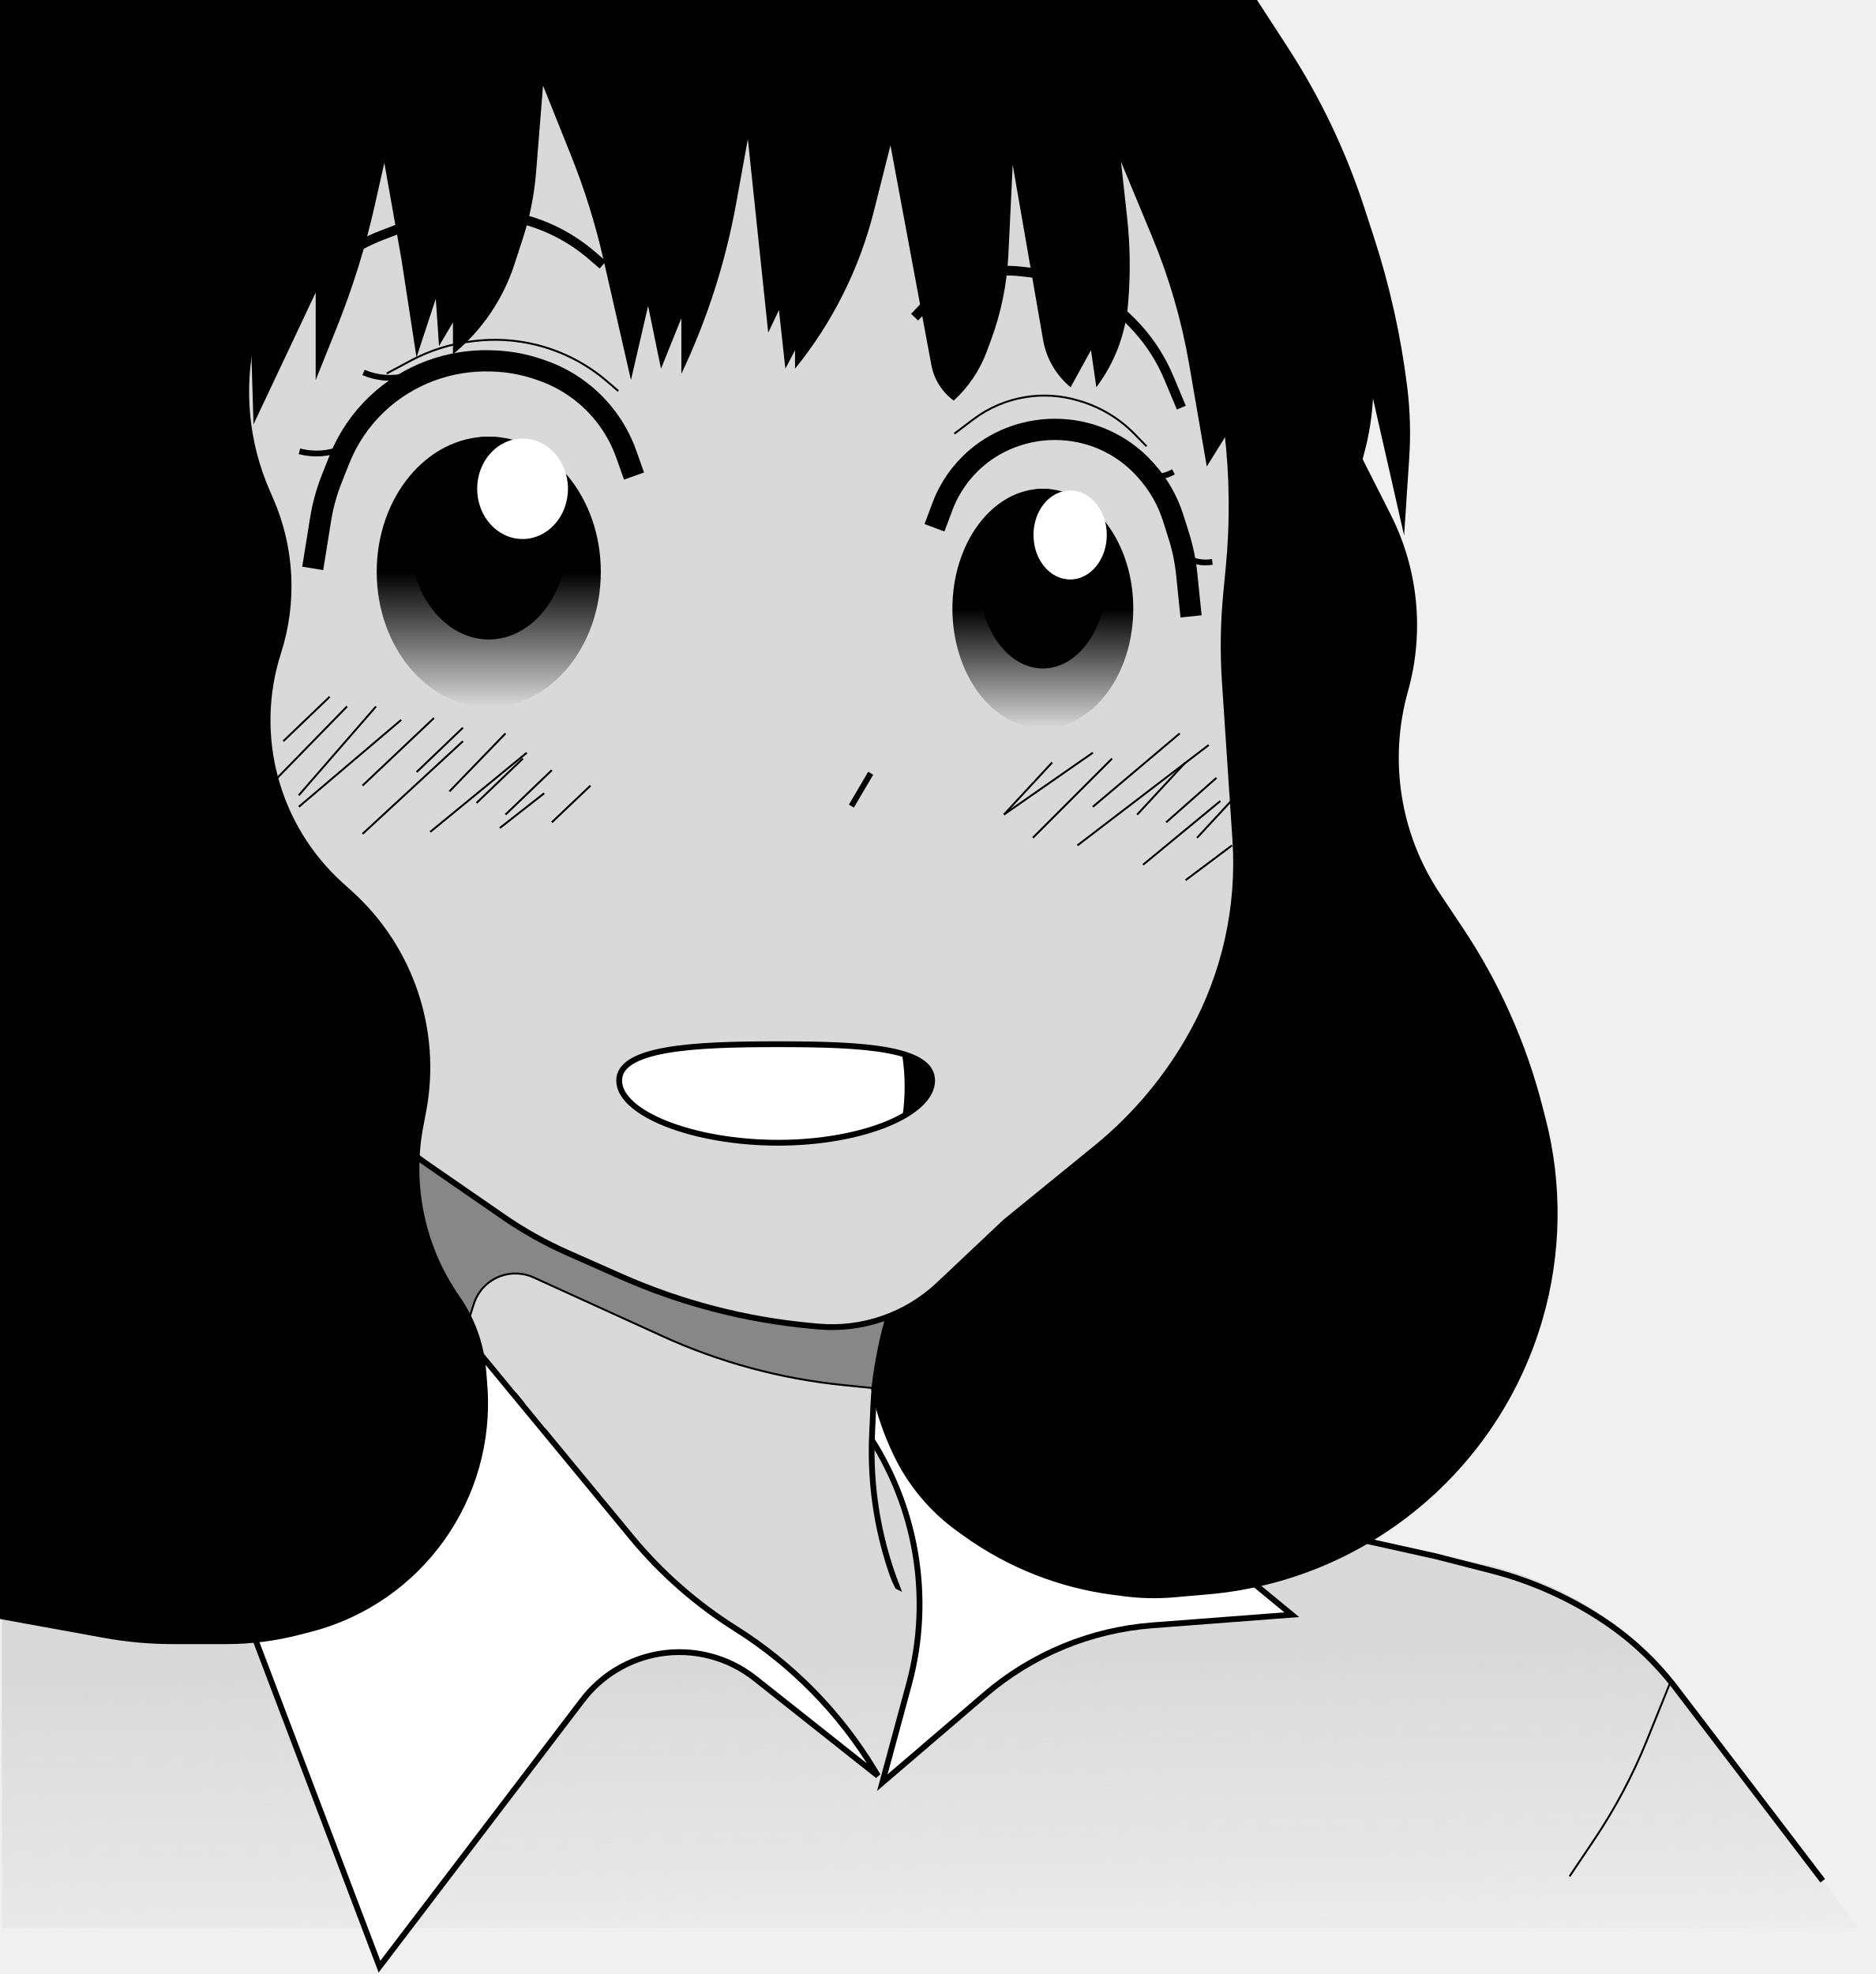
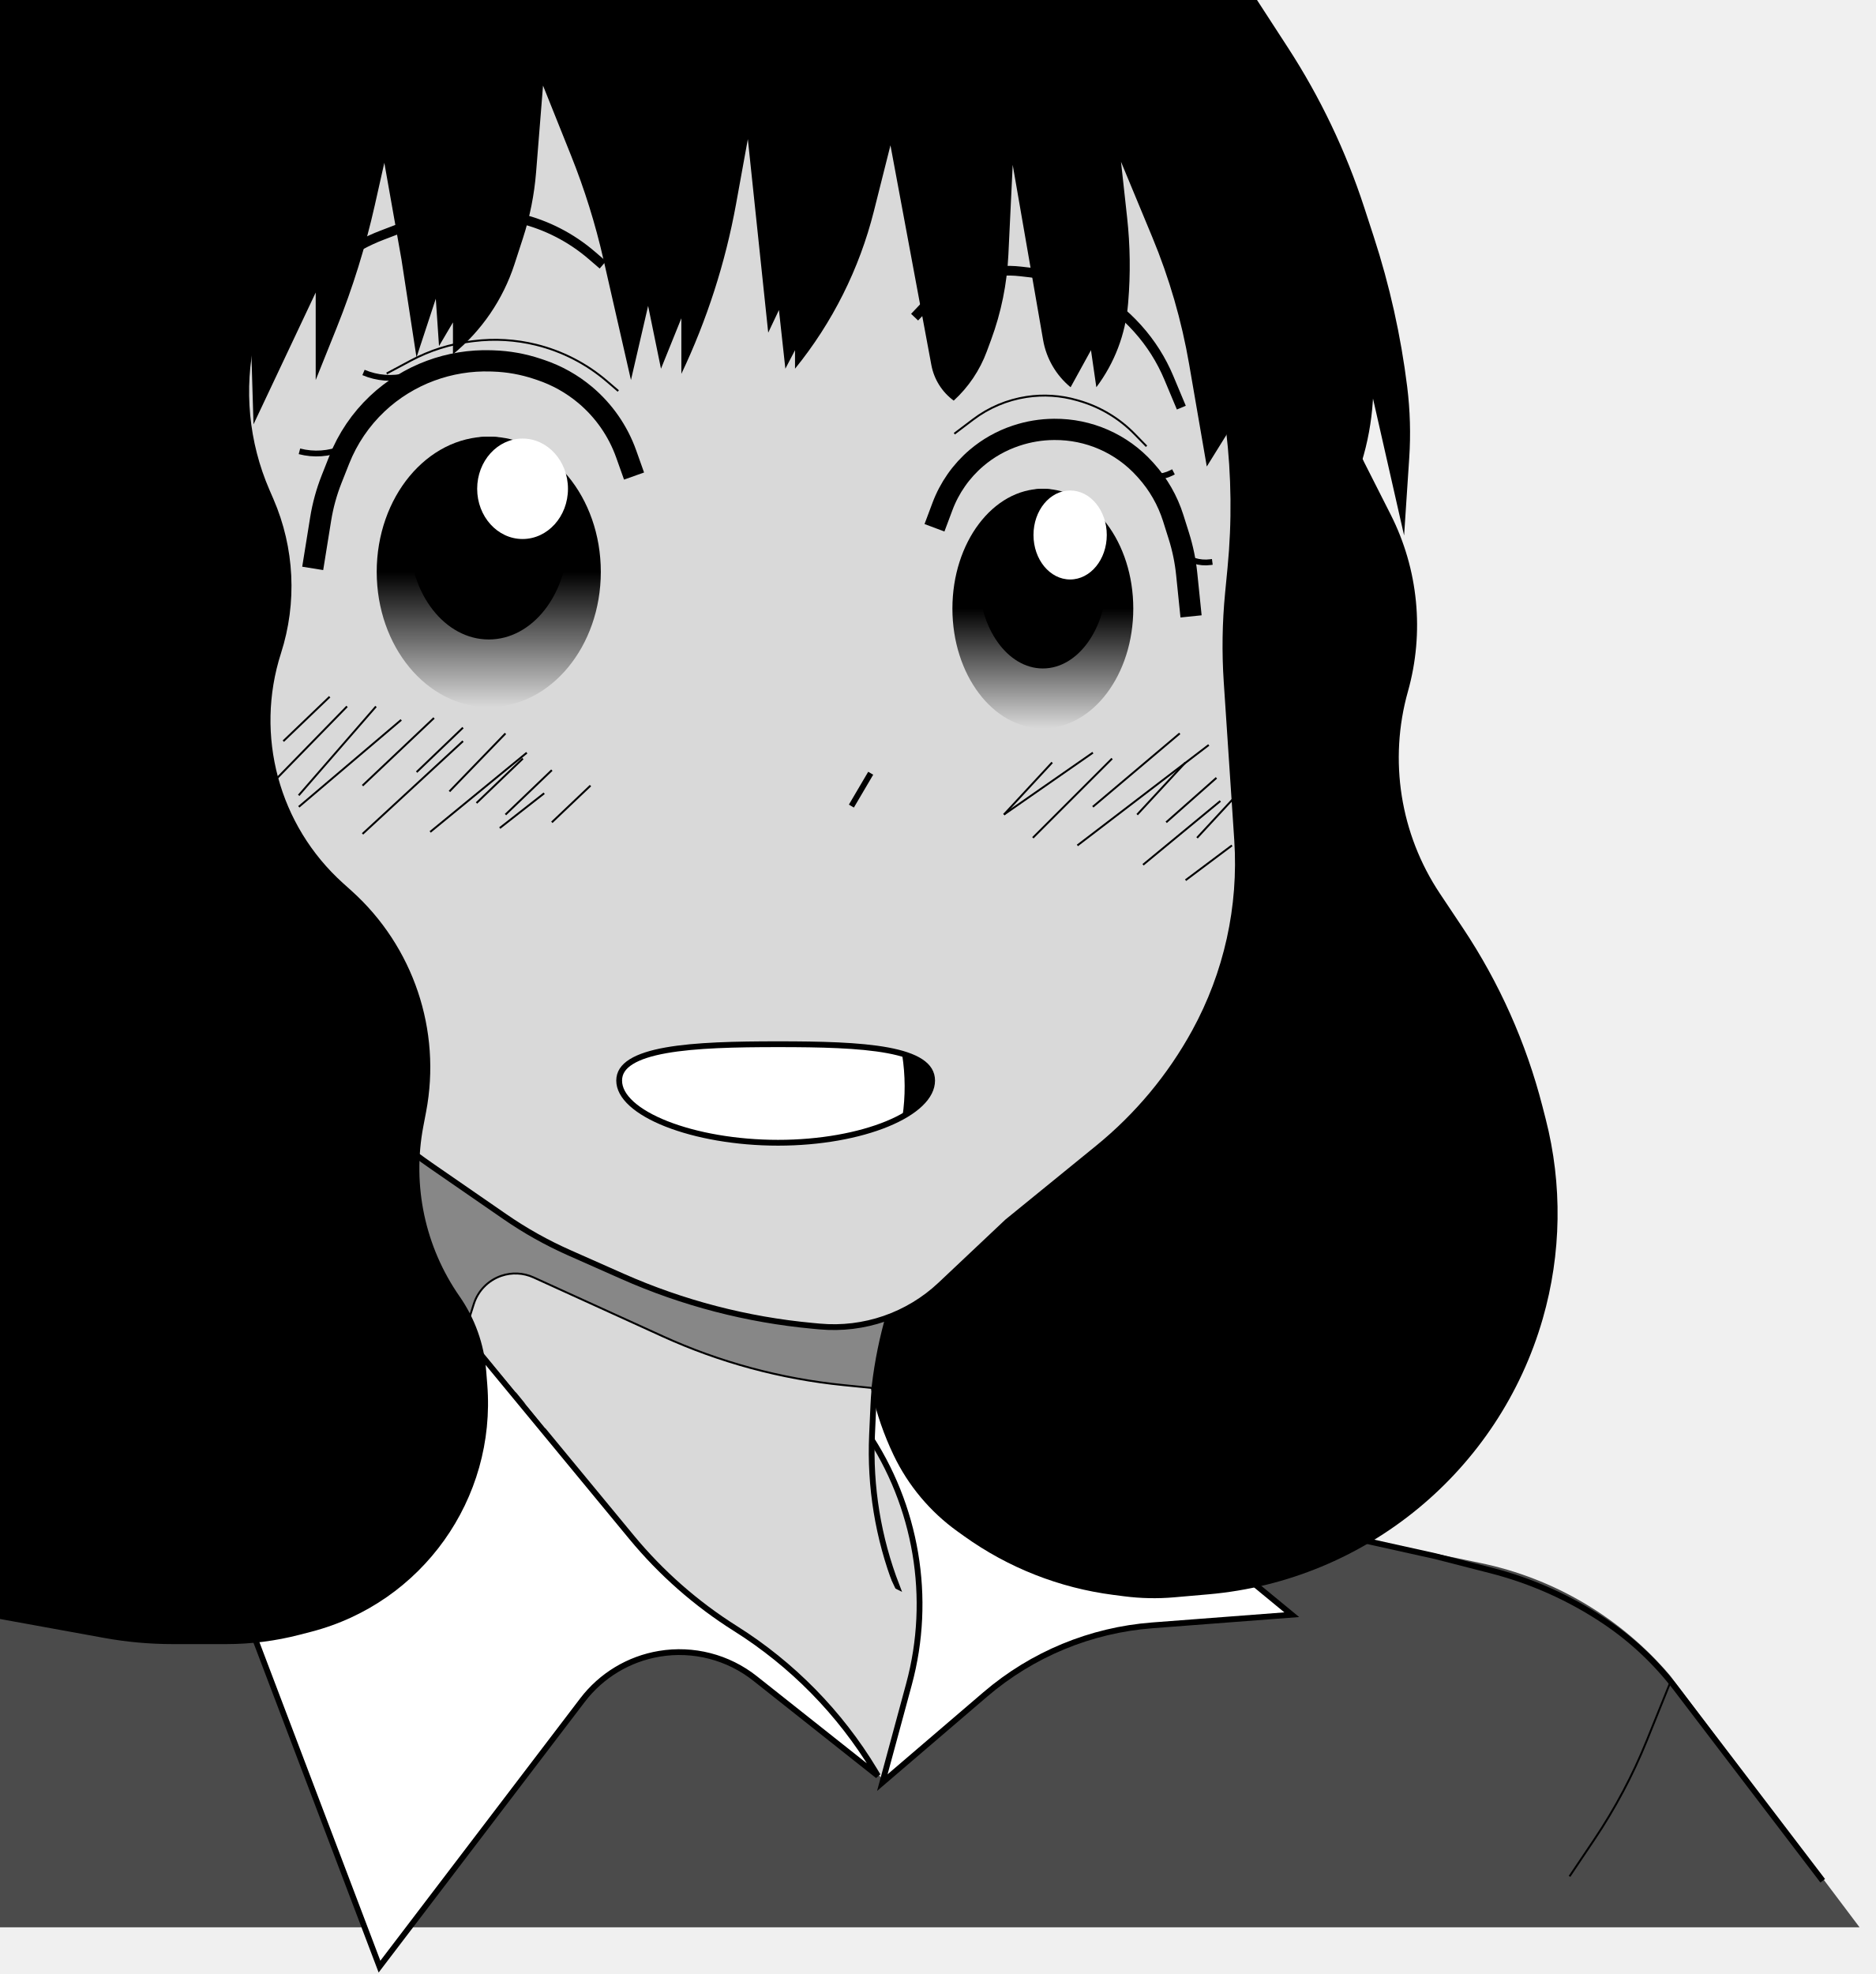
<svg xmlns="http://www.w3.org/2000/svg" width="804" height="846" viewBox="0 0 804 846" fill="none">
-   <path d="M0.828 572.136H390.393L446.22 613.859C461.374 625.185 477.961 634.456 495.548 641.43L515.551 649.362C532.422 656.052 550.406 659.488 568.554 659.488V659.488C578.367 659.488 588.155 660.492 597.763 662.486L634.192 670.044C665.875 676.617 694.451 693.594 715.376 718.275V718.275L796.518 826.326H0.828V572.136Z" fill="url(#paint0_linear_246_70)" />
-   <path d="M460.04 614.955L553.644 692.017L493.861 696.579C467.464 698.593 442.395 708.962 422.287 726.182L378.156 763.975L389.581 721.801C399.582 684.887 392.848 645.264 371.391 613.627L376.925 561.843L460.04 614.955Z" fill="white" stroke="black" stroke-width="2.484" />
-   <path d="M170.239 437.641L385.094 552.83C378.729 568.546 375.086 585.235 374.324 602.179L373.746 615.042C372.755 637.101 376.356 659.114 384.307 679.689L175.915 575.492L170.239 437.641Z" fill="#D9D9D9" stroke="black" stroke-width="2.484" />
-   <path d="M475.261 0H520.386L548.595 34.267C569.875 60.117 579.001 93.875 573.646 126.926V126.926C569.705 151.25 573.579 176.198 584.712 198.181L596.036 220.541C607.91 243.988 610.548 271.039 603.426 296.338V296.338C595.127 325.817 600.129 357.45 617.117 382.931L626.981 397.725C642.549 421.074 654.067 446.882 661.052 474.062L662.465 479.558C669.69 507.673 669.238 537.294 661.202 565.189V565.189C642.44 630.318 585.453 677.388 517.932 683.281L503.185 684.568C496.082 685.187 488.934 685.041 481.862 684.131L477.184 683.529C454.09 680.556 432.095 671.896 413.173 658.326L410.389 656.33C398.653 647.913 389.233 636.669 383.002 623.64V623.64C374.772 606.432 370.5 587.599 370.5 568.524V546.5L475.261 382.527V0Z" fill="black" />
-   <path d="M374.815 758.668L376.257 761.057L323.605 719.338C312.045 710.179 297.15 706.336 282.602 708.761C269.493 710.946 257.71 718.049 249.657 728.621L162.651 842.838L86.644 642.602L153.811 517.223L270.667 658.792C283.335 674.139 298.375 687.361 315.218 697.957C339.55 713.265 359.96 734.057 374.815 758.668Z" fill="white" stroke="black" stroke-width="2.484" />
-   <path d="M196.797 578.618L162.121 466.898L380.371 562.846C377.411 572.95 375.302 583.285 374.066 593.743L373.934 594.866L361.444 593.607C334.656 590.908 308.493 583.836 283.993 572.672L228.679 547.465C224.312 545.476 219.349 545.238 214.813 546.802C209.213 548.732 204.856 553.198 203.066 558.845L196.797 578.618Z" fill="#878787" stroke="black" stroke-width="0.828" />
-   <path d="M107.768 422.723L107.693 422.631L107.601 422.555L43.469 369.523V215.275V1.242H92.734H469.409L512.733 126.685C525.674 164.154 530.396 203.97 526.577 243.427L525.526 254.285C524.307 266.884 524.116 279.562 524.955 292.192L529.459 359.954C531.36 388.571 525.04 417.134 511.242 442.277C500.781 461.339 486.733 478.198 469.871 491.925L431.008 523.563L430.973 523.592L430.94 523.623L402.322 550.612C388.402 563.74 369.512 570.253 350.46 568.492L347.537 568.222C319.377 565.62 291.828 558.449 265.974 546.989L243.177 536.885C233.559 532.622 224.362 527.467 215.705 521.489L184.42 499.883C164.255 485.957 146.122 469.295 130.543 450.377L107.768 422.723Z" fill="#D9D9D9" stroke="black" stroke-width="2.484" />
-   <ellipse cx="209.479" cy="245.083" rx="48.023" ry="57.959" fill="url(#paint1_linear_246_70)" />
+   <path d="M0 572H390.207L446.172 613.727C461.32 625.021 477.895 634.264 495.466 641.215L515.562 649.165C532.467 655.853 550.483 659.287 568.662 659.287V659.287C578.491 659.287 588.294 660.29 597.919 662.283L634.47 669.848C666.166 676.408 694.763 693.365 715.724 718.029V718.029L797 826H0V572Z" fill="#4B4B4B" />
+   <path d="M218 596H401V700.5L378.5 762.5L283.5 681L218 596Z" fill="#D9D9D9" />
+   <path d="M371.391 613.627L376.925 561.842L460.04 614.955L553.645 692.017L493.861 696.579C467.464 698.593 442.395 708.962 422.287 726.182L378.156 763.975L389.582 721.801C399.582 684.886 392.848 645.264 371.391 613.627Z" fill="white" stroke="black" stroke-width="2.484" />
+   <path d="M175.915 575.492L170.239 437.641L385.094 552.829C378.728 568.546 375.086 585.234 374.324 602.179L373.746 615.042C372.755 637.101 376.356 659.114 384.307 679.688L175.915 575.492Z" fill="#D9D9D9" stroke="black" stroke-width="2.484" />
+   <path d="M475.261 0H520.386L548.595 34.267C569.875 60.117 579.002 93.875 573.646 126.926C569.705 151.25 573.579 176.198 584.712 198.181L596.036 220.541C607.911 243.988 610.548 271.039 603.426 296.339C595.127 325.817 600.129 357.45 617.117 382.931L626.981 397.725C642.549 421.074 654.068 446.882 661.052 474.062L662.465 479.558C669.69 507.673 669.238 537.294 661.202 565.189C642.44 630.318 585.454 677.388 517.932 683.281L503.185 684.568C496.082 685.187 488.934 685.041 481.863 684.131L477.184 683.529C454.09 680.556 432.095 671.896 413.173 658.326L410.389 656.33C398.653 647.913 389.233 636.669 383.002 623.64C374.772 606.432 370.5 587.599 370.5 568.524V546.5L475.261 382.527V0Z" fill="black" />
+   <path d="M86.644 642.602L153.811 517.223L270.667 658.792C283.335 674.138 298.375 687.36 315.218 697.957C339.55 713.265 359.96 734.057 374.816 758.668L376.258 761.057L323.605 719.338C312.046 710.178 297.151 706.336 282.603 708.761C269.493 710.946 257.711 718.048 249.657 728.621L162.652 842.837L86.644 642.602Z" fill="white" stroke="black" stroke-width="2.484" />
+   <path d="M203.066 558.845L196.797 578.618L162.121 466.898L380.372 562.846C377.411 572.951 375.302 583.286 374.067 593.743L373.934 594.866L361.444 593.608C334.656 590.909 308.493 583.836 283.994 572.672L228.679 547.466C224.313 545.476 219.349 545.238 214.813 546.802C209.213 548.732 204.856 553.199 203.066 558.845Z" fill="#878787" stroke="black" stroke-width="0.828" />
+   <path d="M431.781 523.563L431.746 523.592L431.713 523.623L403.095 550.612C389.175 563.74 370.285 570.253 351.233 568.492L348.31 568.222C320.15 565.62 292.601 558.449 266.747 546.989L243.95 536.885C234.332 532.622 225.135 527.467 216.478 521.489L185.193 499.883C165.028 485.957 146.895 469.295 131.315 450.377L108.541 422.723L108.466 422.631L108.374 422.555L44.242 369.523V215.275V1.242H93.507H470.182L513.506 126.685C526.447 164.154 531.169 203.97 527.35 243.427L526.299 254.285C525.08 266.884 524.889 279.562 525.728 292.192L530.232 359.954C532.133 388.571 525.813 417.134 512.015 442.277C501.554 461.339 487.506 478.198 470.644 491.925L431.781 523.563Z" fill="#D9D9D9" stroke="black" stroke-width="2.484" />
+   <ellipse cx="209.479" cy="245.083" rx="48.023" ry="57.959" fill="url(#paint0_linear_4_7)" />
  <ellipse cx="209.479" cy="230.593" rx="33.947" ry="43.469" fill="black" />
  <ellipse cx="223.969" cy="209.48" rx="19.458" ry="21.527" fill="white" />
-   <path d="M271.749 204.02L268.391 194.576C264.89 184.734 258.83 176.002 250.834 169.281V169.281C245.185 164.532 238.691 160.89 231.694 158.545L230.344 158.093C224.228 156.044 217.846 154.898 211.399 154.693L210.343 154.659C201.583 154.38 192.765 155.832 184.545 158.871V158.871C176.095 161.995 168.272 166.824 161.719 173.006V173.006C154.583 179.737 149.013 187.953 145.402 197.074L142.142 205.307C139.953 210.835 138.373 216.584 137.428 222.453L134.024 243.594" stroke="black" stroke-width="9.108" />
+   <path d="M271.749 204.021L268.39 194.576C264.89 184.734 258.83 176.003 250.834 169.282V169.282C245.185 164.533 238.691 160.891 231.694 158.546L230.344 158.094C224.228 156.044 217.846 154.899 211.399 154.694L210.343 154.66C201.583 154.381 192.765 155.833 184.545 158.872V158.872C176.095 161.996 168.272 166.825 161.719 173.006V173.006C154.583 179.737 149.013 187.954 145.402 197.074L142.142 205.308C139.953 210.835 138.372 216.584 137.427 222.454L134.024 243.595" stroke="black" stroke-width="9.108" />
  <path d="M264.991 167.569L260.178 163.434C251.396 155.888 240.96 150.517 229.716 147.754V147.754C221.012 145.616 211.992 145.082 203.097 146.179L202.075 146.305C192.977 147.427 184.164 150.217 176.079 154.537L165.728 160.067" stroke="black" stroke-width="0.828" />
-   <path d="M258.368 113.506L253.555 109.371C244.772 101.826 234.336 96.454 223.092 93.692V93.692C214.389 91.553 205.368 91.019 196.473 92.116L190.686 92.83C184.709 93.567 178.843 95.025 173.217 97.174L163.677 100.818C157.259 103.269 151.211 106.596 145.705 110.704L140.618 114.499C132.248 120.743 125.283 128.678 120.177 137.787L112.605 151.293" stroke="black" stroke-width="4.14" />
-   <path d="M148.414 191.459L146.827 192.123C140.973 194.572 134.477 195.03 128.337 193.425V193.425" stroke="black" stroke-width="2.484" />
-   <path d="M175.944 160.632L174.277 161.056C168.127 162.619 161.633 162.117 155.796 159.628V159.628" stroke="black" stroke-width="2.484" />
-   <ellipse cx="446.956" cy="260.813" rx="38.761" ry="51.335" fill="url(#paint2_linear_246_70)" />
+   <path d="M258.368 113.507L253.555 109.372C244.772 101.827 234.336 96.455 223.092 93.692V93.692C214.389 91.554 205.368 91.02 196.473 92.117L190.686 92.831C184.709 93.568 178.843 95.026 173.217 97.175L163.677 100.819C157.259 103.27 151.211 106.597 145.705 110.705L140.618 114.5C132.248 120.744 125.284 128.679 120.177 137.788L112.605 151.294" stroke="black" stroke-width="4.14" />
+   <path d="M148.414 191.459L146.827 192.123C140.973 194.572 134.476 195.03 128.337 193.425V193.425" stroke="black" stroke-width="2.484" />
+   <path d="M175.944 160.633L174.277 161.057C168.127 162.62 161.633 162.118 155.796 159.629V159.629" stroke="black" stroke-width="2.484" />
+   <ellipse cx="446.956" cy="260.814" rx="38.761" ry="51.335" fill="url(#paint1_linear_4_7)" />
  <ellipse cx="446.956" cy="247.98" rx="27.4" ry="38.501" fill="black" />
-   <ellipse cx="458.651" cy="229.28" rx="15.705" ry="19.067" fill="white" />
-   <path d="M400.508 226.191L403.925 217.072C406.941 209.022 411.956 201.871 418.497 196.292V196.292C423.47 192.05 429.217 188.81 435.421 186.75L435.655 186.673C440.817 184.959 446.217 184.066 451.656 184.027L451.944 184.025C459.197 183.974 466.38 185.452 473.024 188.362V188.362C479.71 191.292 485.699 195.606 490.595 201.02L491.122 201.603C496.45 207.496 500.446 214.468 502.836 222.044L505.235 229.647C506.909 234.952 508.038 240.414 508.606 245.948L510.475 264.168" stroke="black" stroke-width="9.108" />
-   <path d="M391.987 135.928L396.423 131.256C402.654 124.694 410.581 119.988 419.325 117.659V117.659C425.263 116.078 431.446 115.629 437.55 116.335L441.715 116.817C450.748 117.863 459.496 120.633 467.484 124.977L467.884 125.195C475.232 129.192 481.843 134.415 487.43 140.639L487.666 140.902C493.237 147.108 497.727 154.206 500.949 161.898L506.31 174.703" stroke="black" stroke-width="4.14" />
-   <path d="M491.385 191.263L486.292 186.039C479.708 179.286 471.48 174.361 462.417 171.748L461.612 171.515C454.582 169.488 447.197 169.01 439.965 170.114V170.114C431.644 171.385 423.772 174.711 417.062 179.793L409.023 185.882" stroke="black" stroke-width="0.828" />
+   <ellipse cx="458.651" cy="229.281" rx="15.705" ry="19.067" fill="white" />
+   <path d="M400.508 226.191L403.925 217.072C406.942 209.022 411.956 201.871 418.497 196.292V196.292C423.471 192.05 429.217 188.81 435.421 186.75L435.655 186.673C440.817 184.959 446.217 184.066 451.656 184.028L451.944 184.026C459.197 183.974 466.38 185.452 473.024 188.363V188.363C479.71 191.292 485.699 195.606 490.595 201.021L491.122 201.603C496.45 207.496 500.446 214.468 502.837 222.045L505.235 229.647C506.909 234.953 508.039 240.415 508.606 245.949L510.475 264.169" stroke="black" stroke-width="9.108" />
+   <path d="M391.987 135.929L396.423 131.256C402.654 124.695 410.582 119.988 419.325 117.66V117.66C425.263 116.079 431.446 115.63 437.55 116.336L441.715 116.818C450.748 117.864 459.496 120.634 467.484 124.978L467.885 125.196C475.232 129.192 481.843 134.415 487.43 140.64L487.666 140.903C493.237 147.109 497.727 154.206 500.949 161.899L506.311 174.703" stroke="black" stroke-width="4.14" />
+   <path d="M491.386 191.262L486.293 186.039C479.708 179.286 471.48 174.361 462.418 171.747L461.612 171.515C454.583 169.488 447.197 169.01 439.965 170.114V170.114C431.645 171.384 423.773 174.711 417.063 179.793L409.023 185.881" stroke="black" stroke-width="0.828" />
  <path d="M502.941 202.222L502.24 202.582C497.965 204.779 492.936 204.967 488.509 203.095V203.095" stroke="black" stroke-width="2.484" />
-   <path d="M519.592 240.812L518.811 240.917C514.047 241.555 509.246 240.049 505.701 236.802V236.802" stroke="black" stroke-width="2.484" />
+   <path d="M519.592 240.812L518.811 240.916C514.048 241.555 509.246 240.048 505.701 236.802V236.802" stroke="black" stroke-width="2.484" />
  <line x1="364.897" y1="345.467" x2="373.177" y2="331.391" stroke="black" stroke-width="2.484" />
  <path d="M399.501 463.104C399.501 466.507 397.791 469.873 394.467 473.064C391.142 476.257 386.281 479.188 380.224 481.676C368.116 486.649 351.464 489.751 333.473 489.751C315.481 489.751 298.303 486.649 285.666 481.669C279.344 479.178 274.222 476.241 270.701 473.041C267.178 469.838 265.368 466.478 265.368 463.104C265.368 459.801 267.103 457.174 270.525 455.03C273.994 452.858 279.079 451.27 285.429 450.14C298.111 447.882 315.34 447.524 333.473 447.524C351.607 447.524 368.311 447.882 380.469 450.138C386.556 451.268 391.374 452.851 394.642 455.014C397.857 457.14 399.501 459.765 399.501 463.104Z" fill="white" stroke="black" stroke-width="2.484" />
-   <line x1="121.427" y1="317.646" x2="141.298" y2="298.603" stroke="black" stroke-width="0.828" />
-   <line x1="236.518" y1="352.42" x2="253.077" y2="336.688" stroke="black" stroke-width="0.828" />
-   <line x1="430.247" y1="349.127" x2="450.946" y2="326.771" stroke="black" stroke-width="0.828" />
-   <line x1="508.132" y1="377.228" x2="528.004" y2="362.325" stroke="black" stroke-width="0.828" />
-   <line x1="513.045" y1="359.062" x2="533.744" y2="336.707" stroke="black" stroke-width="0.828" />
-   <line x1="489.902" y1="370.616" x2="523.021" y2="343.293" stroke="black" stroke-width="0.828" />
-   <line x1="499.826" y1="352.41" x2="521.354" y2="333.366" stroke="black" stroke-width="0.828" />
+   <line x1="121.426" y1="317.646" x2="141.298" y2="298.603" stroke="black" stroke-width="0.828" />
+   <line x1="236.517" y1="352.42" x2="253.077" y2="336.688" stroke="black" stroke-width="0.828" />
+   <line x1="430.246" y1="349.127" x2="450.946" y2="326.771" stroke="black" stroke-width="0.828" />
+   <line x1="508.132" y1="377.228" x2="528.003" y2="362.325" stroke="black" stroke-width="0.828" />
+   <line x1="513.044" y1="359.063" x2="533.744" y2="336.707" stroke="black" stroke-width="0.828" />
+   <line x1="489.901" y1="370.616" x2="523.021" y2="343.293" stroke="black" stroke-width="0.828" />
+   <line x1="499.826" y1="352.41" x2="521.354" y2="333.367" stroke="black" stroke-width="0.828" />
  <line x1="487.377" y1="349.127" x2="508.077" y2="326.771" stroke="black" stroke-width="0.828" />
  <line x1="461.762" y1="362.327" x2="518.065" y2="319.272" stroke="black" stroke-width="0.828" />
-   <line x1="468.371" y1="345.78" x2="505.63" y2="314.317" stroke="black" stroke-width="0.828" />
-   <line x1="442.677" y1="359.051" x2="476.625" y2="325.104" stroke="black" stroke-width="0.828" />
+   <line x1="468.37" y1="345.78" x2="505.629" y2="314.317" stroke="black" stroke-width="0.828" />
+   <line x1="442.677" y1="359.051" x2="476.624" y2="325.104" stroke="black" stroke-width="0.828" />
  <line x1="430.314" y1="349.068" x2="468.401" y2="322.573" stroke="black" stroke-width="0.828" />
-   <line x1="214.192" y1="354.878" x2="233.236" y2="339.974" stroke="black" stroke-width="0.828" />
-   <line x1="216.645" y1="349.109" x2="236.516" y2="330.066" stroke="black" stroke-width="0.828" />
+   <line x1="214.192" y1="354.878" x2="233.235" y2="339.974" stroke="black" stroke-width="0.828" />
+   <line x1="216.644" y1="349.109" x2="236.516" y2="330.066" stroke="black" stroke-width="0.828" />
  <line x1="204.225" y1="344.142" x2="224.096" y2="325.098" stroke="black" stroke-width="0.828" />
  <line x1="184.377" y1="356.54" x2="225.776" y2="322.593" stroke="black" stroke-width="0.828" />
  <line x1="192.622" y1="339.185" x2="216.633" y2="314.345" stroke="black" stroke-width="0.828" />
  <line x1="155.379" y1="357.384" x2="198.434" y2="317.641" stroke="black" stroke-width="0.828" />
-   <line x1="178.557" y1="330.893" x2="198.429" y2="311.85" stroke="black" stroke-width="0.828" />
+   <line x1="178.557" y1="330.894" x2="198.429" y2="311.85" stroke="black" stroke-width="0.828" />
  <line x1="155.376" y1="336.688" x2="186.011" y2="307.708" stroke="black" stroke-width="0.828" />
  <line x1="128.069" y1="345.781" x2="171.952" y2="308.522" stroke="black" stroke-width="0.828" />
-   <line x1="128.025" y1="340.857" x2="161.144" y2="302.77" stroke="black" stroke-width="0.828" />
+   <line x1="128.024" y1="340.857" x2="161.144" y2="302.77" stroke="black" stroke-width="0.828" />
  <line x1="115.621" y1="336.699" x2="148.74" y2="302.752" stroke="black" stroke-width="0.828" />
-   <path d="M135.307 125.367L108.651 181.846L106.354 105.511L106.353 -15H529.004L551.979 20.386C565.82 41.704 576.819 64.738 584.695 88.904L588.761 101.378C595.589 122.323 600.393 143.875 603.109 165.737V165.737C604.367 175.865 604.66 186.09 603.985 196.274L601.783 229.5L588.455 170.815L588.381 171.964C587.221 189.775 581.894 207.065 572.83 222.44V222.44L553.982 175.985L540.66 194.104L537.885 180.963L531.779 191.44L529.004 180.963L517.22 199.937L509.657 156.098C506.436 137.434 501.147 119.186 493.887 101.694L480.453 69.329L483.081 93.292C484.39 105.235 484.55 117.275 483.558 129.249L483.473 130.267C482.401 143.209 477.69 155.583 469.883 165.961V165.961L467.585 150.077L458.853 165.961V165.961C452.626 160.837 448.443 153.649 447.064 145.704L434.036 70.653L432.178 109.301C431.582 121.703 429.09 133.942 424.79 145.59L422.939 150.604C419.963 158.666 415.101 165.898 408.759 171.697V171.697V171.697C403.739 168.012 400.311 162.554 399.172 156.432L381.643 62.269L374.53 90.536C368.317 115.223 356.785 138.255 340.74 158.019V158.019V150.077L336.604 158.019L333.847 132.868L329.251 142.575L320.519 59.622L315.47 87.404C310.89 112.602 303.007 137.087 292.025 160.225V160.225V136.398L283.293 158.019L277.778 131.103L270.424 162.873L258.612 111.074C255.156 95.916 250.516 81.054 244.735 66.622L232.739 36.677L229.759 73.863C228.991 83.457 227.1 92.927 224.126 102.079L220.505 113.227C215.589 128.356 206.437 141.758 194.134 151.841V151.841V138.163L188.159 148.312L186.78 128.014L178.508 153.165L172.074 111.247L164.72 69.77L160.644 87.915C156.628 105.794 151.181 123.321 144.355 140.328L135.307 162.873V125.367Z" fill="black" />
-   <path d="M0 0H141.585L109.293 144.976C104.45 166.72 106.608 189.439 115.459 209.883L117.201 213.909C126.248 234.805 127.396 258.276 120.431 279.955V279.955C109.119 315.165 119.522 353.737 147.005 378.484L150.759 381.864C177.191 405.664 189.273 441.541 182.624 476.482L181.424 482.791C176.597 508.158 182.197 534.399 196.958 555.586V555.586C203.534 565.025 207.476 576.045 208.378 587.513L208.849 593.489C212.696 642.377 180.913 686.98 133.448 699.303L128.449 700.601C118.191 703.264 107.636 704.612 97.038 704.612H73.983C64.148 704.612 54.333 703.727 44.657 701.968L0 693.849V0Z" fill="black" />
-   <path d="M386.667 452.078L394.82 454.933L397.877 458.195L399.915 463.089L397.877 470.022L391.763 476.139L386.667 479.402L386.787 478.592C388.08 469.798 388.04 460.86 386.667 452.078V452.078Z" fill="black" />
-   <path d="M211.549 584.969L379.216 671.079L388.323 690.536L233.491 611.878L211.549 584.969Z" fill="#D9D9D9" />
-   <path d="M570.715 657.078L615.19 666.939L639.05 673.053C656.412 677.501 672.89 684.871 687.779 694.848V694.848C699.473 702.685 709.795 712.395 718.331 723.589L781.2 806.041" stroke="black" stroke-width="2.484" />
-   <path d="M715.743 721.363L705.832 745.885C699.791 760.832 692.213 775.111 683.22 788.491L672.688 804.161" stroke="black" stroke-width="0.828" />
+   <path d="M135.307 125.367L108.651 181.846L106.353 105.511L106.353 -15H529.004L551.979 20.386C565.82 41.704 576.818 64.738 584.695 88.904L588.761 101.378C595.588 122.323 600.393 143.875 603.109 165.737C604.367 175.865 604.66 186.09 603.985 196.274L601.783 229.5L588.455 170.815L588.38 171.964C587.221 189.775 581.894 207.065 572.829 222.44L553.982 175.985L540.66 194.104L537.885 180.963L531.779 191.44L529.004 180.963L517.22 199.937L509.656 156.098C506.436 137.434 501.147 119.186 493.886 101.694L480.453 69.329L483.081 93.292C484.39 105.235 484.55 117.275 483.558 129.249L483.473 130.267C482.401 143.209 477.689 155.583 469.883 165.961L467.585 150.077L458.853 165.961C452.626 160.837 448.443 153.649 447.064 145.704L434.035 70.653L432.178 109.301C431.581 121.703 429.09 133.942 424.79 145.59L422.939 150.604C419.963 158.666 415.1 165.898 408.758 171.697C403.739 168.012 400.311 162.554 399.172 156.432L381.643 62.269L374.53 90.536C368.317 115.223 356.785 138.255 340.74 158.019V150.077L336.604 158.019L333.847 132.868L329.251 142.575L320.519 59.622L315.469 87.404C310.889 112.602 303.007 137.087 292.025 160.225V136.398L283.292 158.019L277.778 131.103L270.424 162.873L258.612 111.074C255.156 95.916 250.516 81.054 244.734 66.622L232.738 36.677L229.759 73.863C228.99 83.457 227.1 92.927 224.126 102.079L220.504 113.227C215.589 128.356 206.437 141.758 194.134 151.841V138.163L188.159 148.312L186.78 128.014L178.508 153.165L172.074 111.247L164.72 69.77L160.644 87.915C156.627 105.794 151.18 123.321 144.355 140.328L135.307 162.873V125.367Z" fill="black" />
+   <path d="M0 0H141.585L109.293 144.976C104.45 166.72 106.608 189.439 115.459 209.883L117.201 213.909C126.248 234.805 127.396 258.276 120.431 279.955C109.119 315.165 119.522 353.737 147.005 378.484L150.759 381.864C177.191 405.664 189.273 441.541 182.624 476.482L181.424 482.791C176.597 508.158 182.197 534.399 196.958 555.586C203.534 565.025 207.476 576.045 208.378 587.513L208.849 593.489C212.696 642.377 180.913 686.98 133.448 699.303L128.449 700.601C118.191 703.264 107.636 704.612 97.038 704.612H73.983C64.148 704.612 54.333 703.727 44.657 701.968L0 693.849V0Z" fill="black" />
+   <path d="M386.667 452.078L394.82 454.933L397.877 458.195L399.915 463.089L397.877 470.022L391.763 476.139L386.667 479.401L386.786 478.591C388.08 469.798 388.039 460.859 386.667 452.078Z" fill="black" />
+   <path d="M211.549 584.969L379.215 671.079L388.323 690.537L233.491 611.878L211.549 584.969Z" fill="#D9D9D9" />
+   <path d="M570.715 657.078L615.19 666.939L639.051 673.052C656.412 677.5 672.89 684.871 687.779 694.848V694.848C699.473 702.684 709.795 712.395 718.331 723.589L781.201 806.04" stroke="black" stroke-width="2.484" />
+   <path d="M715.743 721.363L705.832 745.886C699.791 760.833 692.213 775.111 683.22 788.492L672.688 804.161" stroke="black" stroke-width="0.828" />
  <defs>
-     <linearGradient id="paint0_linear_246_70" x1="355.204" y1="713.721" x2="358.515" y2="860.273" gradientUnits="userSpaceOnUse">
-       <stop stop-color="#D9D9D9" />
-       <stop offset="1" stop-color="#D9D9D9" stop-opacity="0" />
-     </linearGradient>
-     <linearGradient id="paint1_linear_246_70" x1="209.479" y1="245.083" x2="209.479" y2="303.041" gradientUnits="userSpaceOnUse">
+     <linearGradient id="paint0_linear_4_7" x1="209.479" y1="245.083" x2="209.479" y2="303.042" gradientUnits="userSpaceOnUse">
      <stop />
      <stop offset="1" stop-opacity="0" />
    </linearGradient>
-     <linearGradient id="paint2_linear_246_70" x1="446.956" y1="260.813" x2="446.956" y2="312.148" gradientUnits="userSpaceOnUse">
+     <linearGradient id="paint1_linear_4_7" x1="446.956" y1="260.814" x2="446.956" y2="312.149" gradientUnits="userSpaceOnUse">
      <stop />
      <stop offset="1" stop-opacity="0" />
    </linearGradient>
  </defs>
</svg>
